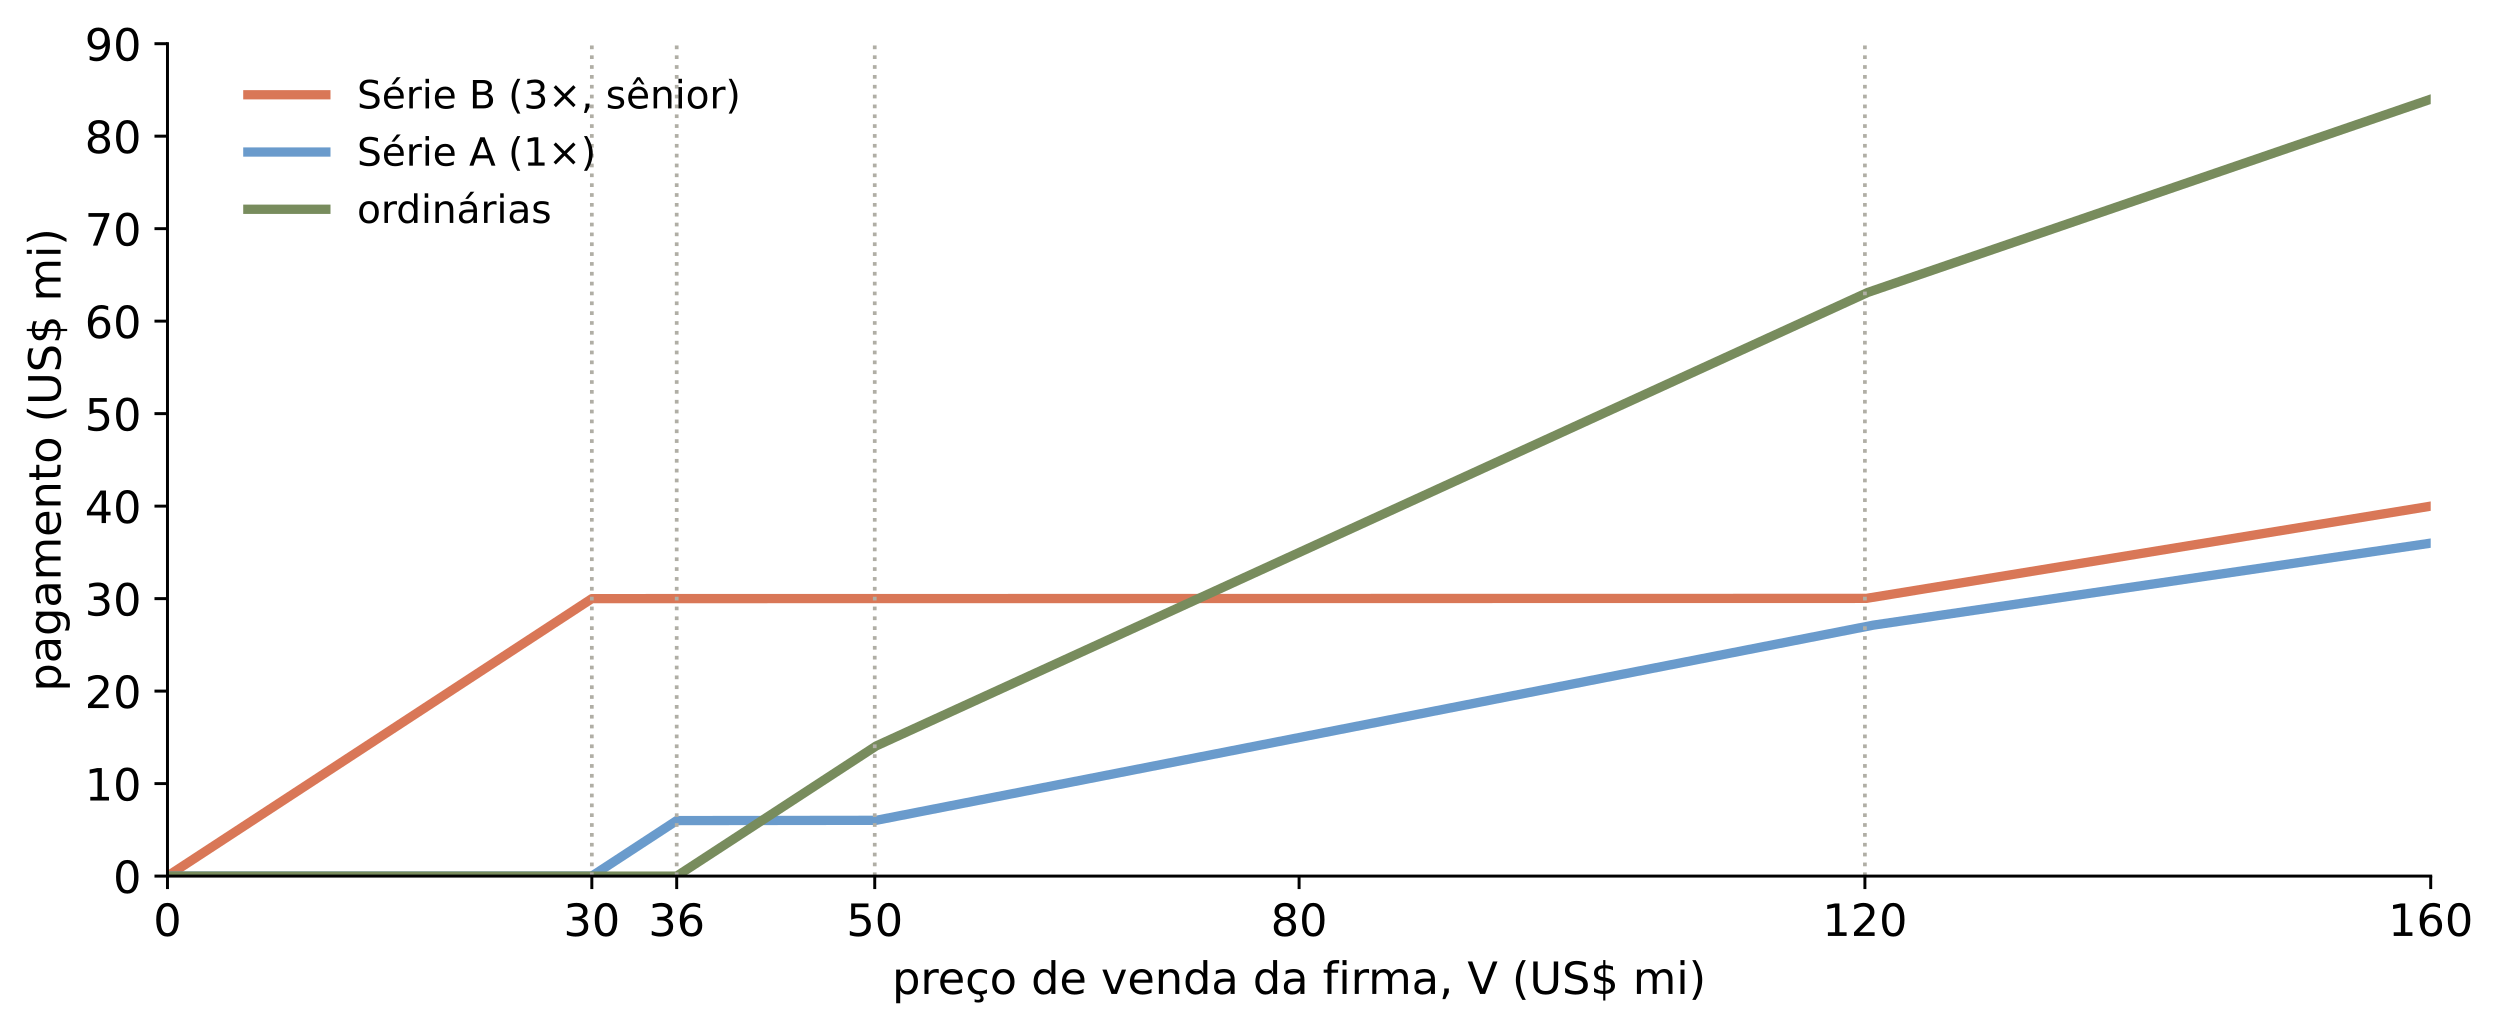
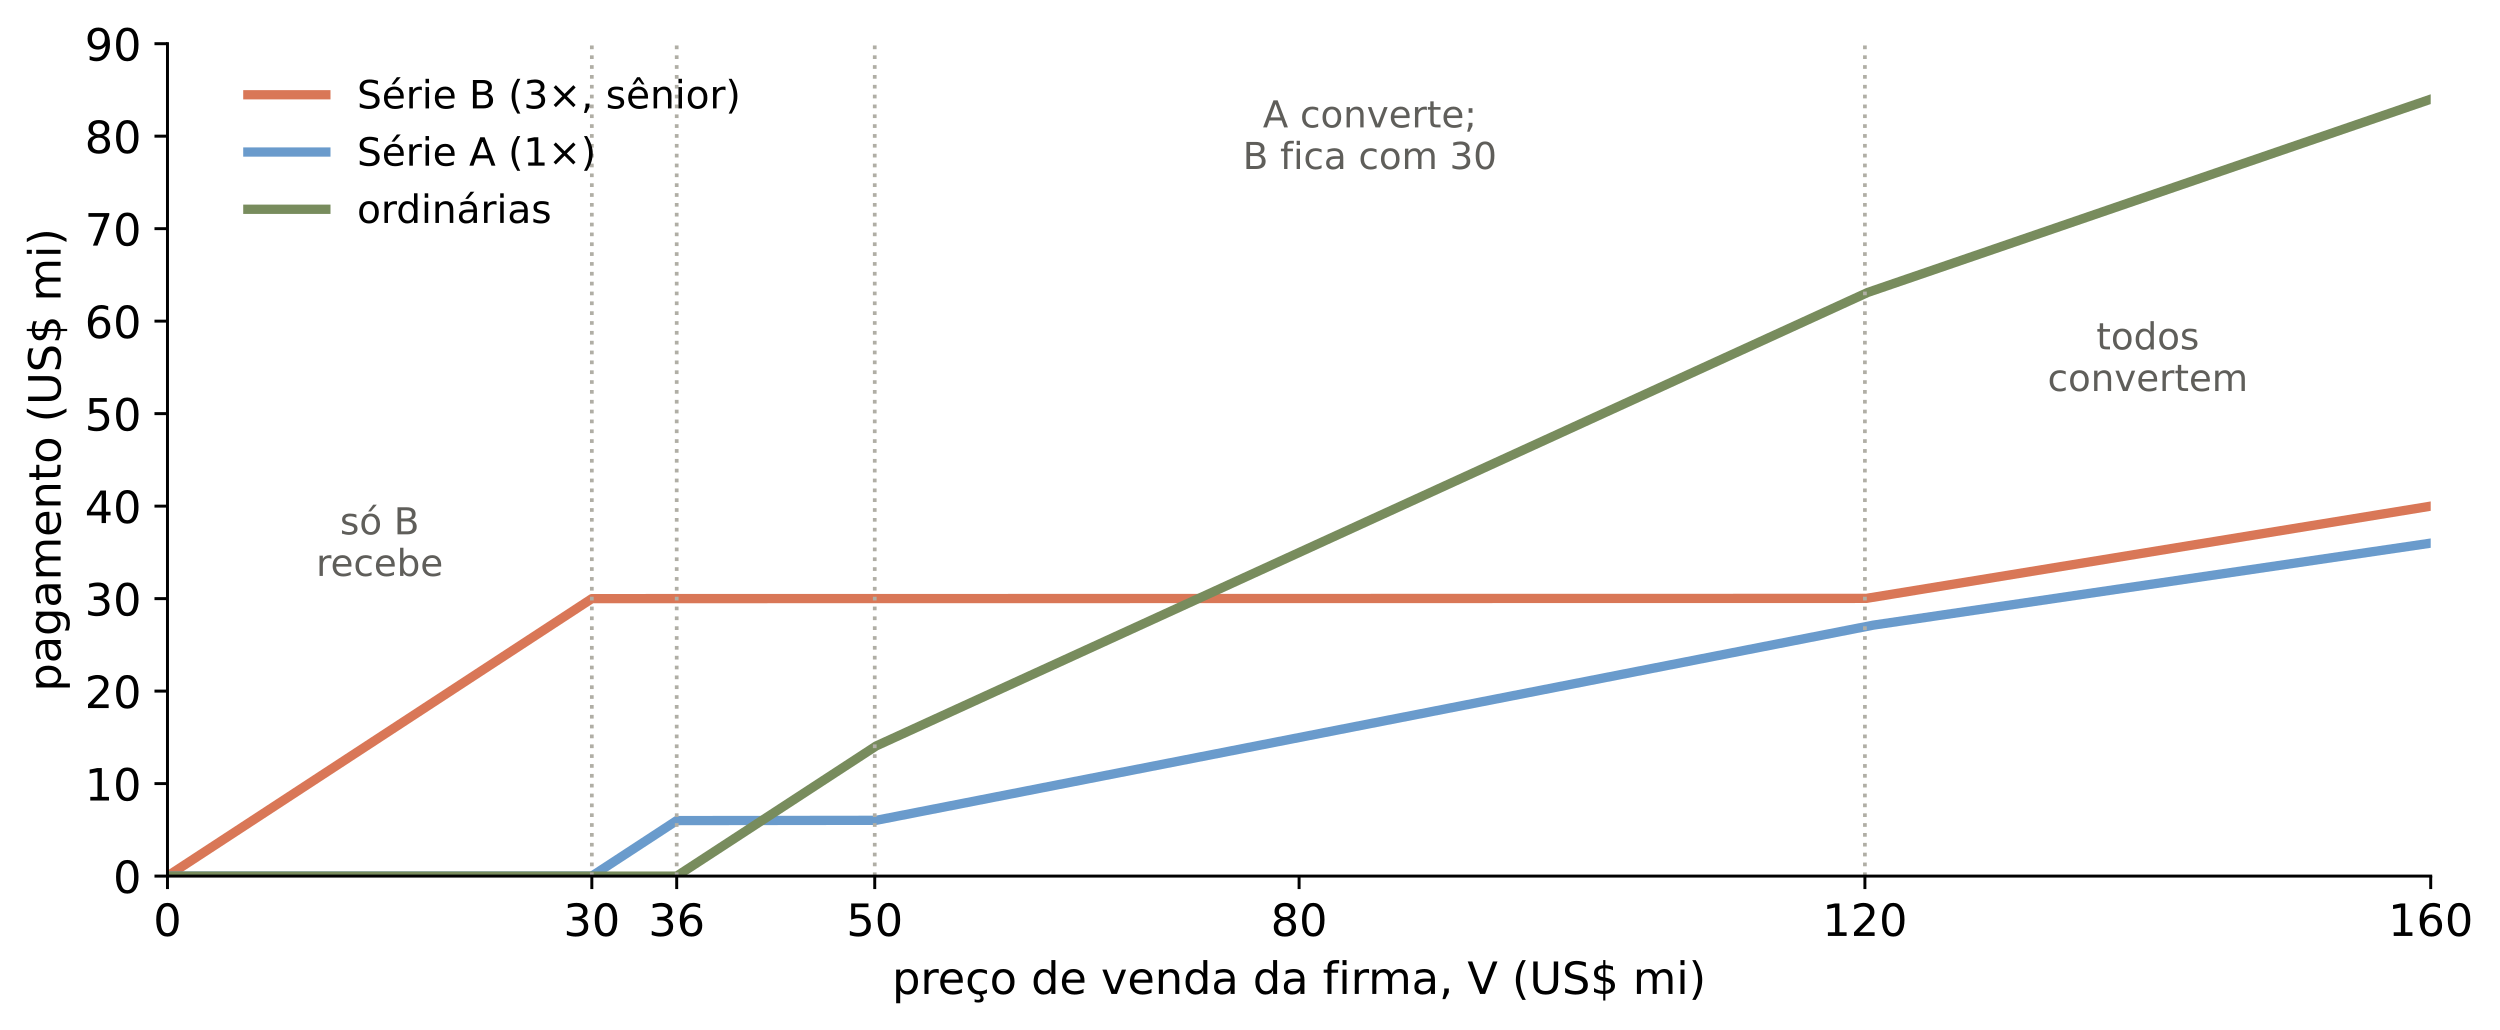
<svg xmlns="http://www.w3.org/2000/svg" xmlns:xlink="http://www.w3.org/1999/xlink" width="672.988pt" height="277.267pt" viewBox="0 0 672.988 277.267" version="1.1">
  <defs>
    <style type="text/css">*{stroke-linejoin: round; stroke-linecap: butt}</style>
  </defs>
  <g id="figure_1">
    <g id="patch_1">
      <path d="M 0 277.267  L 672.988 277.267  L 672.988 0  L 0 0  z " style="fill: #ffffff" />
    </g>
    <g id="axes_1">
      <g id="patch_2">
        <path d="M 45.084 235.839  L 654.336 235.839  L 654.336 11.759  L 45.084 11.759  z " style="fill: #ffffff" />
      </g>
      <g id="matplotlib.axis_1">
        <g id="xtick_1">
          <g id="line2d_1">
            <defs>
-               <path id="m682c1933bf" d="M 0 0  L 0 3.5  " style="stroke: #000000; stroke-width: 0.8" />
+               <path id="meccfc19475" d="M 0 0  L 0 3.5  " style="stroke: #000000; stroke-width: 0.8" />
            </defs>
            <g>
-               <use xlink:href="#m682c1933bf" x="45.084" y="235.839" style="stroke: #000000; stroke-width: 0.8" />
+               <use xlink:href="#meccfc19475" x="45.084" y="235.839" style="stroke: #000000; stroke-width: 0.8" />
            </g>
          </g>
          <g id="text_1">
            <g transform="translate(41.26625 251.9572) scale(0.12 -0.12)">
              <defs>
                <path id="DejaVuSans-30" d="M 2034 4250  Q 1547 4250 1301 3770  Q 1056 3291 1056 2328  Q 1056 1369 1301 889  Q 1547 409 2034 409  Q 2525 409 2770 889  Q 3016 1369 3016 2328  Q 3016 3291 2770 3770  Q 2525 4250 2034 4250  z M 2034 4750  Q 2819 4750 3233 4129  Q 3647 3509 3647 2328  Q 3647 1150 3233 529  Q 2819 -91 2034 -91  Q 1250 -91 836 529  Q 422 1150 422 2328  Q 422 3509 836 4129  Q 1250 4750 2034 4750  z " transform="scale(0.015625)" />
              </defs>
              <use xlink:href="#DejaVuSans-30" />
            </g>
          </g>
        </g>
        <g id="xtick_2">
          <g id="line2d_2">
            <g>
-               <use xlink:href="#m682c1933bf" x="159.318" y="235.839" style="stroke: #000000; stroke-width: 0.8" />
+               <use xlink:href="#meccfc19475" x="159.318" y="235.839" style="stroke: #000000; stroke-width: 0.8" />
            </g>
          </g>
          <g id="text_2">
            <g transform="translate(151.6835 251.9572) scale(0.12 -0.12)">
              <defs>
                <path id="DejaVuSans-33" d="M 2597 2516  Q 3050 2419 3304 2112  Q 3559 1806 3559 1356  Q 3559 666 3084 287  Q 2609 -91 1734 -91  Q 1441 -91 1130 -33  Q 819 25 488 141  L 488 750  Q 750 597 1062 519  Q 1375 441 1716 441  Q 2309 441 2620 675  Q 2931 909 2931 1356  Q 2931 1769 2642 2001  Q 2353 2234 1838 2234  L 1294 2234  L 1294 2753  L 1863 2753  Q 2328 2753 2575 2939  Q 2822 3125 2822 3475  Q 2822 3834 2567 4026  Q 2313 4219 1838 4219  Q 1578 4219 1281 4162  Q 984 4106 628 3988  L 628 4550  Q 988 4650 1302 4700  Q 1616 4750 1894 4750  Q 2613 4750 3031 4423  Q 3450 4097 3450 3541  Q 3450 3153 3228 2886  Q 3006 2619 2597 2516  z " transform="scale(0.015625)" />
              </defs>
              <use xlink:href="#DejaVuSans-33" />
              <use xlink:href="#DejaVuSans-30" x="63.623" />
            </g>
          </g>
        </g>
        <g id="xtick_3">
          <g id="line2d_3">
            <g>
-               <use xlink:href="#m682c1933bf" x="182.165" y="235.839" style="stroke: #000000; stroke-width: 0.8" />
+               <use xlink:href="#meccfc19475" x="182.165" y="235.839" style="stroke: #000000; stroke-width: 0.8" />
            </g>
          </g>
          <g id="text_3">
            <g transform="translate(174.5304 251.9572) scale(0.12 -0.12)">
              <defs>
                <path id="DejaVuSans-36" d="M 2113 2584  Q 1688 2584 1439 2293  Q 1191 2003 1191 1497  Q 1191 994 1439 701  Q 1688 409 2113 409  Q 2538 409 2786 701  Q 3034 994 3034 1497  Q 3034 2003 2786 2293  Q 2538 2584 2113 2584  z M 3366 4563  L 3366 3988  Q 3128 4100 2886 4159  Q 2644 4219 2406 4219  Q 1781 4219 1451 3797  Q 1122 3375 1075 2522  Q 1259 2794 1537 2939  Q 1816 3084 2150 3084  Q 2853 3084 3261 2657  Q 3669 2231 3669 1497  Q 3669 778 3244 343  Q 2819 -91 2113 -91  Q 1303 -91 875 529  Q 447 1150 447 2328  Q 447 3434 972 4092  Q 1497 4750 2381 4750  Q 2619 4750 2861 4703  Q 3103 4656 3366 4563  z " transform="scale(0.015625)" />
              </defs>
              <use xlink:href="#DejaVuSans-33" />
              <use xlink:href="#DejaVuSans-36" x="63.623" />
            </g>
          </g>
        </g>
        <g id="xtick_4">
          <g id="line2d_4">
            <g>
-               <use xlink:href="#m682c1933bf" x="235.475" y="235.839" style="stroke: #000000; stroke-width: 0.8" />
+               <use xlink:href="#meccfc19475" x="235.475" y="235.839" style="stroke: #000000; stroke-width: 0.8" />
            </g>
          </g>
          <g id="text_4">
            <g transform="translate(227.84 251.9572) scale(0.12 -0.12)">
              <defs>
                <path id="DejaVuSans-35" d="M 691 4666  L 3169 4666  L 3169 4134  L 1269 4134  L 1269 2991  Q 1406 3038 1543 3061  Q 1681 3084 1819 3084  Q 2600 3084 3056 2656  Q 3513 2228 3513 1497  Q 3513 744 3044 326  Q 2575 -91 1722 -91  Q 1428 -91 1123 -41  Q 819 9 494 109  L 494 744  Q 775 591 1075 516  Q 1375 441 1709 441  Q 2250 441 2565 725  Q 2881 1009 2881 1497  Q 2881 1984 2565 2268  Q 2250 2553 1709 2553  Q 1456 2553 1204 2497  Q 953 2441 691 2322  L 691 4666  z " transform="scale(0.015625)" />
              </defs>
              <use xlink:href="#DejaVuSans-35" />
              <use xlink:href="#DejaVuSans-30" x="63.623" />
            </g>
          </g>
        </g>
        <g id="xtick_5">
          <g id="line2d_5">
            <g>
-               <use xlink:href="#m682c1933bf" x="349.71" y="235.839" style="stroke: #000000; stroke-width: 0.8" />
+               <use xlink:href="#meccfc19475" x="349.71" y="235.839" style="stroke: #000000; stroke-width: 0.8" />
            </g>
          </g>
          <g id="text_5">
            <g transform="translate(342.0747 251.9572) scale(0.12 -0.12)">
              <defs>
                <path id="DejaVuSans-38" d="M 2034 2216  Q 1584 2216 1326 1975  Q 1069 1734 1069 1313  Q 1069 891 1326 650  Q 1584 409 2034 409  Q 2484 409 2743 651  Q 3003 894 3003 1313  Q 3003 1734 2745 1975  Q 2488 2216 2034 2216  z M 1403 2484  Q 997 2584 770 2862  Q 544 3141 544 3541  Q 544 4100 942 4425  Q 1341 4750 2034 4750  Q 2731 4750 3128 4425  Q 3525 4100 3525 3541  Q 3525 3141 3298 2862  Q 3072 2584 2669 2484  Q 3125 2378 3379 2068  Q 3634 1759 3634 1313  Q 3634 634 3220 271  Q 2806 -91 2034 -91  Q 1263 -91 848 271  Q 434 634 434 1313  Q 434 1759 690 2068  Q 947 2378 1403 2484  z M 1172 3481  Q 1172 3119 1398 2916  Q 1625 2713 2034 2713  Q 2441 2713 2670 2916  Q 2900 3119 2900 3481  Q 2900 3844 2670 4047  Q 2441 4250 2034 4250  Q 1625 4250 1398 4047  Q 1172 3844 1172 3481  z " transform="scale(0.015625)" />
              </defs>
              <use xlink:href="#DejaVuSans-38" />
              <use xlink:href="#DejaVuSans-30" x="63.623" />
            </g>
          </g>
        </g>
        <g id="xtick_6">
          <g id="line2d_6">
            <g>
-               <use xlink:href="#m682c1933bf" x="502.023" y="235.839" style="stroke: #000000; stroke-width: 0.8" />
+               <use xlink:href="#meccfc19475" x="502.023" y="235.839" style="stroke: #000000; stroke-width: 0.8" />
            </g>
          </g>
          <g id="text_6">
            <g transform="translate(490.5702 251.9572) scale(0.12 -0.12)">
              <defs>
                <path id="DejaVuSans-31" d="M 794 531  L 1825 531  L 1825 4091  L 703 3866  L 703 4441  L 1819 4666  L 2450 4666  L 2450 531  L 3481 531  L 3481 0  L 794 0  L 794 531  z " transform="scale(0.015625)" />
                <path id="DejaVuSans-32" d="M 1228 531  L 3431 531  L 3431 0  L 469 0  L 469 531  Q 828 903 1448 1529  Q 2069 2156 2228 2338  Q 2531 2678 2651 2914  Q 2772 3150 2772 3378  Q 2772 3750 2511 3984  Q 2250 4219 1831 4219  Q 1534 4219 1204 4116  Q 875 4013 500 3803  L 500 4441  Q 881 4594 1212 4672  Q 1544 4750 1819 4750  Q 2544 4750 2975 4387  Q 3406 4025 3406 3419  Q 3406 3131 3298 2873  Q 3191 2616 2906 2266  Q 2828 2175 2409 1742  Q 1991 1309 1228 531  z " transform="scale(0.015625)" />
              </defs>
              <use xlink:href="#DejaVuSans-31" />
              <use xlink:href="#DejaVuSans-32" x="63.623" />
              <use xlink:href="#DejaVuSans-30" x="127.246" />
            </g>
          </g>
        </g>
        <g id="xtick_7">
          <g id="line2d_7">
            <g>
-               <use xlink:href="#m682c1933bf" x="654.336" y="235.839" style="stroke: #000000; stroke-width: 0.8" />
+               <use xlink:href="#meccfc19475" x="654.336" y="235.839" style="stroke: #000000; stroke-width: 0.8" />
            </g>
          </g>
          <g id="text_7">
            <g transform="translate(642.8831 251.9572) scale(0.12 -0.12)">
              <use xlink:href="#DejaVuSans-31" />
              <use xlink:href="#DejaVuSans-36" x="63.623" />
              <use xlink:href="#DejaVuSans-30" x="127.246" />
            </g>
          </g>
        </g>
        <g id="text_8">
          <g transform="translate(240.1562 267.5709) scale(0.12 -0.12)">
            <defs>
              <path id="DejaVuSans-70" d="M 1159 525  L 1159 -1331  L 581 -1331  L 581 3500  L 1159 3500  L 1159 2969  Q 1341 3281 1617 3432  Q 1894 3584 2278 3584  Q 2916 3584 3314 3078  Q 3713 2572 3713 1747  Q 3713 922 3314 415  Q 2916 -91 2278 -91  Q 1894 -91 1617 61  Q 1341 213 1159 525  z M 3116 1747  Q 3116 2381 2855 2742  Q 2594 3103 2138 3103  Q 1681 3103 1420 2742  Q 1159 2381 1159 1747  Q 1159 1113 1420 752  Q 1681 391 2138 391  Q 2594 391 2855 752  Q 3116 1113 3116 1747  z " transform="scale(0.015625)" />
              <path id="DejaVuSans-72" d="M 2631 2963  Q 2534 3019 2420 3045  Q 2306 3072 2169 3072  Q 1681 3072 1420 2755  Q 1159 2438 1159 1844  L 1159 0  L 581 0  L 581 3500  L 1159 3500  L 1159 2956  Q 1341 3275 1631 3429  Q 1922 3584 2338 3584  Q 2397 3584 2469 3576  Q 2541 3569 2628 3553  L 2631 2963  z " transform="scale(0.015625)" />
              <path id="DejaVuSans-65" d="M 3597 1894  L 3597 1613  L 953 1613  Q 991 1019 1311 708  Q 1631 397 2203 397  Q 2534 397 2845 478  Q 3156 559 3463 722  L 3463 178  Q 3153 47 2828 -22  Q 2503 -91 2169 -91  Q 1331 -91 842 396  Q 353 884 353 1716  Q 353 2575 817 3079  Q 1281 3584 2069 3584  Q 2775 3584 3186 3129  Q 3597 2675 3597 1894  z M 3022 2063  Q 3016 2534 2758 2815  Q 2500 3097 2075 3097  Q 1594 3097 1305 2825  Q 1016 2553 972 2059  L 3022 2063  z " transform="scale(0.015625)" />
              <path id="DejaVuSans-e7" d="M 3122 3366  L 3122 2828  Q 2878 2963 2633 3030  Q 2388 3097 2138 3097  Q 1578 3097 1268 2742  Q 959 2388 959 1747  Q 959 1106 1268 751  Q 1578 397 2138 397  Q 2388 397 2633 464  Q 2878 531 3122 666  L 3122 134  Q 2881 22 2623 -34  Q 2366 -91 2075 -91  Q 1284 -91 818 406  Q 353 903 353 1747  Q 353 2603 823 3093  Q 1294 3584 2113 3584  Q 2378 3584 2631 3529  Q 2884 3475 3122 3366  z M 2309 0  Q 2481 -194 2565 -358  Q 2650 -522 2650 -672  Q 2650 -950 2462 -1092  Q 2275 -1234 1906 -1234  Q 1763 -1234 1627 -1215  Q 1491 -1197 1356 -1159  L 1356 -750  Q 1463 -803 1578 -826  Q 1694 -850 1841 -850  Q 2025 -850 2119 -775  Q 2213 -700 2213 -556  Q 2213 -463 2145 -327  Q 2078 -191 1938 0  L 2309 0  z " transform="scale(0.015625)" />
              <path id="DejaVuSans-6f" d="M 1959 3097  Q 1497 3097 1228 2736  Q 959 2375 959 1747  Q 959 1119 1226 758  Q 1494 397 1959 397  Q 2419 397 2687 759  Q 2956 1122 2956 1747  Q 2956 2369 2687 2733  Q 2419 3097 1959 3097  z M 1959 3584  Q 2709 3584 3137 3096  Q 3566 2609 3566 1747  Q 3566 888 3137 398  Q 2709 -91 1959 -91  Q 1206 -91 779 398  Q 353 888 353 1747  Q 353 2609 779 3096  Q 1206 3584 1959 3584  z " transform="scale(0.015625)" />
              <path id="DejaVuSans-20" transform="scale(0.015625)" />
              <path id="DejaVuSans-64" d="M 2906 2969  L 2906 4863  L 3481 4863  L 3481 0  L 2906 0  L 2906 525  Q 2725 213 2448 61  Q 2172 -91 1784 -91  Q 1150 -91 751 415  Q 353 922 353 1747  Q 353 2572 751 3078  Q 1150 3584 1784 3584  Q 2172 3584 2448 3432  Q 2725 3281 2906 2969  z M 947 1747  Q 947 1113 1208 752  Q 1469 391 1925 391  Q 2381 391 2643 752  Q 2906 1113 2906 1747  Q 2906 2381 2643 2742  Q 2381 3103 1925 3103  Q 1469 3103 1208 2742  Q 947 2381 947 1747  z " transform="scale(0.015625)" />
              <path id="DejaVuSans-76" d="M 191 3500  L 800 3500  L 1894 563  L 2988 3500  L 3597 3500  L 2284 0  L 1503 0  L 191 3500  z " transform="scale(0.015625)" />
              <path id="DejaVuSans-6e" d="M 3513 2113  L 3513 0  L 2938 0  L 2938 2094  Q 2938 2591 2744 2837  Q 2550 3084 2163 3084  Q 1697 3084 1428 2787  Q 1159 2491 1159 1978  L 1159 0  L 581 0  L 581 3500  L 1159 3500  L 1159 2956  Q 1366 3272 1645 3428  Q 1925 3584 2291 3584  Q 2894 3584 3203 3211  Q 3513 2838 3513 2113  z " transform="scale(0.015625)" />
              <path id="DejaVuSans-61" d="M 2194 1759  Q 1497 1759 1228 1600  Q 959 1441 959 1056  Q 959 750 1161 570  Q 1363 391 1709 391  Q 2188 391 2477 730  Q 2766 1069 2766 1631  L 2766 1759  L 2194 1759  z M 3341 1997  L 3341 0  L 2766 0  L 2766 531  Q 2569 213 2275 61  Q 1981 -91 1556 -91  Q 1019 -91 701 211  Q 384 513 384 1019  Q 384 1609 779 1909  Q 1175 2209 1959 2209  L 2766 2209  L 2766 2266  Q 2766 2663 2505 2880  Q 2244 3097 1772 3097  Q 1472 3097 1187 3025  Q 903 2953 641 2809  L 641 3341  Q 956 3463 1253 3523  Q 1550 3584 1831 3584  Q 2591 3584 2966 3190  Q 3341 2797 3341 1997  z " transform="scale(0.015625)" />
              <path id="DejaVuSans-66" d="M 2375 4863  L 2375 4384  L 1825 4384  Q 1516 4384 1395 4259  Q 1275 4134 1275 3809  L 1275 3500  L 2222 3500  L 2222 3053  L 1275 3053  L 1275 0  L 697 0  L 697 3053  L 147 3053  L 147 3500  L 697 3500  L 697 3744  Q 697 4328 969 4595  Q 1241 4863 1831 4863  L 2375 4863  z " transform="scale(0.015625)" />
              <path id="DejaVuSans-69" d="M 603 3500  L 1178 3500  L 1178 0  L 603 0  L 603 3500  z M 603 4863  L 1178 4863  L 1178 4134  L 603 4134  L 603 4863  z " transform="scale(0.015625)" />
              <path id="DejaVuSans-6d" d="M 3328 2828  Q 3544 3216 3844 3400  Q 4144 3584 4550 3584  Q 5097 3584 5394 3201  Q 5691 2819 5691 2113  L 5691 0  L 5113 0  L 5113 2094  Q 5113 2597 4934 2840  Q 4756 3084 4391 3084  Q 3944 3084 3684 2787  Q 3425 2491 3425 1978  L 3425 0  L 2847 0  L 2847 2094  Q 2847 2600 2669 2842  Q 2491 3084 2119 3084  Q 1678 3084 1418 2786  Q 1159 2488 1159 1978  L 1159 0  L 581 0  L 581 3500  L 1159 3500  L 1159 2956  Q 1356 3278 1631 3431  Q 1906 3584 2284 3584  Q 2666 3584 2933 3390  Q 3200 3197 3328 2828  z " transform="scale(0.015625)" />
              <path id="DejaVuSans-2c" d="M 750 794  L 1409 794  L 1409 256  L 897 -744  L 494 -744  L 750 256  L 750 794  z " transform="scale(0.015625)" />
              <path id="DejaVuSans-56" d="M 1831 0  L 50 4666  L 709 4666  L 2188 738  L 3669 4666  L 4325 4666  L 2547 0  L 1831 0  z " transform="scale(0.015625)" />
              <path id="DejaVuSans-28" d="M 1984 4856  Q 1566 4138 1362 3434  Q 1159 2731 1159 2009  Q 1159 1288 1364 580  Q 1569 -128 1984 -844  L 1484 -844  Q 1016 -109 783 600  Q 550 1309 550 2009  Q 550 2706 781 3412  Q 1013 4119 1484 4856  L 1984 4856  z " transform="scale(0.015625)" />
              <path id="DejaVuSans-55" d="M 556 4666  L 1191 4666  L 1191 1831  Q 1191 1081 1462 751  Q 1734 422 2344 422  Q 2950 422 3222 751  Q 3494 1081 3494 1831  L 3494 4666  L 4128 4666  L 4128 1753  Q 4128 841 3676 375  Q 3225 -91 2344 -91  Q 1459 -91 1007 375  Q 556 841 556 1753  L 556 4666  z " transform="scale(0.015625)" />
              <path id="DejaVuSans-53" d="M 3425 4513  L 3425 3897  Q 3066 4069 2747 4153  Q 2428 4238 2131 4238  Q 1616 4238 1336 4038  Q 1056 3838 1056 3469  Q 1056 3159 1242 3001  Q 1428 2844 1947 2747  L 2328 2669  Q 3034 2534 3370 2195  Q 3706 1856 3706 1288  Q 3706 609 3251 259  Q 2797 -91 1919 -91  Q 1588 -91 1214 -16  Q 841 59 441 206  L 441 856  Q 825 641 1194 531  Q 1563 422 1919 422  Q 2459 422 2753 634  Q 3047 847 3047 1241  Q 3047 1584 2836 1778  Q 2625 1972 2144 2069  L 1759 2144  Q 1053 2284 737 2584  Q 422 2884 422 3419  Q 422 4038 858 4394  Q 1294 4750 2059 4750  Q 2388 4750 2728 4690  Q 3069 4631 3425 4513  z " transform="scale(0.015625)" />
              <path id="DejaVuSans-24" d="M 2163 -941  L 1850 -941  L 1847 0  Q 1519 6 1191 76  Q 863 147 531 288  L 531 850  Q 850 650 1176 548  Q 1503 447 1850 444  L 1850 1869  Q 1159 1981 845 2250  Q 531 2519 531 2988  Q 531 3497 872 3790  Q 1213 4084 1850 4128  L 1850 4863  L 2163 4863  L 2163 4138  Q 2453 4125 2725 4076  Q 2997 4028 3256 3944  L 3256 3397  Q 2997 3528 2723 3600  Q 2450 3672 2163 3684  L 2163 2350  Q 2872 2241 3206 1959  Q 3541 1678 3541 1191  Q 3541 663 3186 358  Q 2831 53 2163 6  L 2163 -941  z M 1850 2406  L 1850 3688  Q 1488 3647 1297 3481  Q 1106 3316 1106 3041  Q 1106 2772 1282 2622  Q 1459 2472 1850 2406  z M 2163 1806  L 2163 453  Q 2559 506 2761 678  Q 2963 850 2963 1131  Q 2963 1406 2770 1568  Q 2578 1731 2163 1806  z " transform="scale(0.015625)" />
              <path id="DejaVuSans-29" d="M 513 4856  L 1013 4856  Q 1481 4119 1714 3412  Q 1947 2706 1947 2009  Q 1947 1309 1714 600  Q 1481 -109 1013 -844  L 513 -844  Q 928 -128 1133 580  Q 1338 1288 1338 2009  Q 1338 2731 1133 3434  Q 928 4138 513 4856  z " transform="scale(0.015625)" />
            </defs>
            <use xlink:href="#DejaVuSans-70" />
            <use xlink:href="#DejaVuSans-72" x="63.477" />
            <use xlink:href="#DejaVuSans-65" x="102.34" />
            <use xlink:href="#DejaVuSans-e7" x="163.863" />
            <use xlink:href="#DejaVuSans-6f" x="218.844" />
            <use xlink:href="#DejaVuSans-20" x="280.025" />
            <use xlink:href="#DejaVuSans-64" x="311.812" />
            <use xlink:href="#DejaVuSans-65" x="375.289" />
            <use xlink:href="#DejaVuSans-20" x="436.812" />
            <use xlink:href="#DejaVuSans-76" x="468.6" />
            <use xlink:href="#DejaVuSans-65" x="527.779" />
            <use xlink:href="#DejaVuSans-6e" x="589.303" />
            <use xlink:href="#DejaVuSans-64" x="652.682" />
            <use xlink:href="#DejaVuSans-61" x="716.158" />
            <use xlink:href="#DejaVuSans-20" x="777.438" />
            <use xlink:href="#DejaVuSans-64" x="809.225" />
            <use xlink:href="#DejaVuSans-61" x="872.701" />
            <use xlink:href="#DejaVuSans-20" x="933.98" />
            <use xlink:href="#DejaVuSans-66" x="965.768" />
            <use xlink:href="#DejaVuSans-69" x="1000.973" />
            <use xlink:href="#DejaVuSans-72" x="1028.756" />
            <use xlink:href="#DejaVuSans-6d" x="1068.119" />
            <use xlink:href="#DejaVuSans-61" x="1165.531" />
            <use xlink:href="#DejaVuSans-2c" x="1226.811" />
            <use xlink:href="#DejaVuSans-20" x="1258.598" />
            <use xlink:href="#DejaVuSans-56" x="1290.385" />
            <use xlink:href="#DejaVuSans-20" x="1358.793" />
            <use xlink:href="#DejaVuSans-28" x="1390.58" />
            <use xlink:href="#DejaVuSans-55" x="1429.594" />
            <use xlink:href="#DejaVuSans-53" x="1502.787" />
            <use xlink:href="#DejaVuSans-24" x="1566.264" />
            <use xlink:href="#DejaVuSans-20" x="1629.887" />
            <use xlink:href="#DejaVuSans-6d" x="1661.674" />
            <use xlink:href="#DejaVuSans-69" x="1759.086" />
            <use xlink:href="#DejaVuSans-29" x="1786.869" />
          </g>
        </g>
      </g>
      <g id="matplotlib.axis_2">
        <g id="ytick_1">
          <g id="line2d_8">
            <defs>
-               <path id="m2ff2da072b" d="M 0 0  L -3.5 0  " style="stroke: #000000; stroke-width: 0.8" />
+               <path id="m0c0e2b7aff" d="M 0 0  L -3.5 0  " style="stroke: #000000; stroke-width: 0.8" />
            </defs>
            <g>
-               <use xlink:href="#m2ff2da072b" x="45.084" y="235.839" style="stroke: #000000; stroke-width: 0.8" />
+               <use xlink:href="#m0c0e2b7aff" x="45.084" y="235.839" style="stroke: #000000; stroke-width: 0.8" />
            </g>
          </g>
          <g id="text_9">
            <g transform="translate(30.44875 240.3981) scale(0.12 -0.12)">
              <use xlink:href="#DejaVuSans-30" />
            </g>
          </g>
        </g>
        <g id="ytick_2">
          <g id="line2d_9">
            <g>
-               <use xlink:href="#m2ff2da072b" x="45.084" y="210.941" style="stroke: #000000; stroke-width: 0.8" />
+               <use xlink:href="#m0c0e2b7aff" x="45.084" y="210.941" style="stroke: #000000; stroke-width: 0.8" />
            </g>
          </g>
          <g id="text_10">
            <g transform="translate(22.81375 215.5003) scale(0.12 -0.12)">
              <use xlink:href="#DejaVuSans-31" />
              <use xlink:href="#DejaVuSans-30" x="63.623" />
            </g>
          </g>
        </g>
        <g id="ytick_3">
          <g id="line2d_10">
            <g>
-               <use xlink:href="#m2ff2da072b" x="45.084" y="186.044" style="stroke: #000000; stroke-width: 0.8" />
+               <use xlink:href="#m0c0e2b7aff" x="45.084" y="186.044" style="stroke: #000000; stroke-width: 0.8" />
            </g>
          </g>
          <g id="text_11">
            <g transform="translate(22.81375 190.6026) scale(0.12 -0.12)">
              <use xlink:href="#DejaVuSans-32" />
              <use xlink:href="#DejaVuSans-30" x="63.623" />
            </g>
          </g>
        </g>
        <g id="ytick_4">
          <g id="line2d_11">
            <g>
-               <use xlink:href="#m2ff2da072b" x="45.084" y="161.146" style="stroke: #000000; stroke-width: 0.8" />
+               <use xlink:href="#m0c0e2b7aff" x="45.084" y="161.146" style="stroke: #000000; stroke-width: 0.8" />
            </g>
          </g>
          <g id="text_12">
            <g transform="translate(22.81375 165.7048) scale(0.12 -0.12)">
              <use xlink:href="#DejaVuSans-33" />
              <use xlink:href="#DejaVuSans-30" x="63.623" />
            </g>
          </g>
        </g>
        <g id="ytick_5">
          <g id="line2d_12">
            <g>
-               <use xlink:href="#m2ff2da072b" x="45.084" y="136.248" style="stroke: #000000; stroke-width: 0.8" />
+               <use xlink:href="#m0c0e2b7aff" x="45.084" y="136.248" style="stroke: #000000; stroke-width: 0.8" />
            </g>
          </g>
          <g id="text_13">
            <g transform="translate(22.81375 140.807) scale(0.12 -0.12)">
              <defs>
                <path id="DejaVuSans-34" d="M 2419 4116  L 825 1625  L 2419 1625  L 2419 4116  z M 2253 4666  L 3047 4666  L 3047 1625  L 3713 1625  L 3713 1100  L 3047 1100  L 3047 0  L 2419 0  L 2419 1100  L 313 1100  L 313 1709  L 2253 4666  z " transform="scale(0.015625)" />
              </defs>
              <use xlink:href="#DejaVuSans-34" />
              <use xlink:href="#DejaVuSans-30" x="63.623" />
            </g>
          </g>
        </g>
        <g id="ytick_6">
          <g id="line2d_13">
            <g>
-               <use xlink:href="#m2ff2da072b" x="45.084" y="111.35" style="stroke: #000000; stroke-width: 0.8" />
+               <use xlink:href="#m0c0e2b7aff" x="45.084" y="111.35" style="stroke: #000000; stroke-width: 0.8" />
            </g>
          </g>
          <g id="text_14">
            <g transform="translate(22.81375 115.9092) scale(0.12 -0.12)">
              <use xlink:href="#DejaVuSans-35" />
              <use xlink:href="#DejaVuSans-30" x="63.623" />
            </g>
          </g>
        </g>
        <g id="ytick_7">
          <g id="line2d_14">
            <g>
-               <use xlink:href="#m2ff2da072b" x="45.084" y="86.452" style="stroke: #000000; stroke-width: 0.8" />
+               <use xlink:href="#m0c0e2b7aff" x="45.084" y="86.452" style="stroke: #000000; stroke-width: 0.8" />
            </g>
          </g>
          <g id="text_15">
            <g transform="translate(22.81375 91.01146) scale(0.12 -0.12)">
              <use xlink:href="#DejaVuSans-36" />
              <use xlink:href="#DejaVuSans-30" x="63.623" />
            </g>
          </g>
        </g>
        <g id="ytick_8">
          <g id="line2d_15">
            <g>
-               <use xlink:href="#m2ff2da072b" x="45.084" y="61.555" style="stroke: #000000; stroke-width: 0.8" />
+               <use xlink:href="#m0c0e2b7aff" x="45.084" y="61.555" style="stroke: #000000; stroke-width: 0.8" />
            </g>
          </g>
          <g id="text_16">
            <g transform="translate(22.81375 66.11368) scale(0.12 -0.12)">
              <defs>
                <path id="DejaVuSans-37" d="M 525 4666  L 3525 4666  L 3525 4397  L 1831 0  L 1172 0  L 2766 4134  L 525 4134  L 525 4666  z " transform="scale(0.015625)" />
              </defs>
              <use xlink:href="#DejaVuSans-37" />
              <use xlink:href="#DejaVuSans-30" x="63.623" />
            </g>
          </g>
        </g>
        <g id="ytick_9">
          <g id="line2d_16">
            <g>
-               <use xlink:href="#m2ff2da072b" x="45.084" y="36.657" style="stroke: #000000; stroke-width: 0.8" />
+               <use xlink:href="#m0c0e2b7aff" x="45.084" y="36.657" style="stroke: #000000; stroke-width: 0.8" />
            </g>
          </g>
          <g id="text_17">
            <g transform="translate(22.81375 41.2159) scale(0.12 -0.12)">
              <use xlink:href="#DejaVuSans-38" />
              <use xlink:href="#DejaVuSans-30" x="63.623" />
            </g>
          </g>
        </g>
        <g id="ytick_10">
          <g id="line2d_17">
            <g>
-               <use xlink:href="#m2ff2da072b" x="45.084" y="11.759" style="stroke: #000000; stroke-width: 0.8" />
+               <use xlink:href="#m0c0e2b7aff" x="45.084" y="11.759" style="stroke: #000000; stroke-width: 0.8" />
            </g>
          </g>
          <g id="text_18">
            <g transform="translate(22.81375 16.31812) scale(0.12 -0.12)">
              <defs>
                <path id="DejaVuSans-39" d="M 703 97  L 703 672  Q 941 559 1184 500  Q 1428 441 1663 441  Q 2288 441 2617 861  Q 2947 1281 2994 2138  Q 2813 1869 2534 1725  Q 2256 1581 1919 1581  Q 1219 1581 811 2004  Q 403 2428 403 3163  Q 403 3881 828 4315  Q 1253 4750 1959 4750  Q 2769 4750 3195 4129  Q 3622 3509 3622 2328  Q 3622 1225 3098 567  Q 2575 -91 1691 -91  Q 1453 -91 1209 -44  Q 966 3 703 97  z M 1959 2075  Q 2384 2075 2632 2365  Q 2881 2656 2881 3163  Q 2881 3666 2632 3958  Q 2384 4250 1959 4250  Q 1534 4250 1286 3958  Q 1038 3666 1038 3163  Q 1038 2656 1286 2365  Q 1534 2075 1959 2075  z " transform="scale(0.015625)" />
              </defs>
              <use xlink:href="#DejaVuSans-39" />
              <use xlink:href="#DejaVuSans-30" x="63.623" />
            </g>
          </g>
        </g>
        <g id="text_19">
          <g transform="translate(16.31812 186.1578) rotate(-90) scale(0.12 -0.12)">
            <defs>
              <path id="DejaVuSans-67" d="M 2906 1791  Q 2906 2416 2648 2759  Q 2391 3103 1925 3103  Q 1463 3103 1205 2759  Q 947 2416 947 1791  Q 947 1169 1205 825  Q 1463 481 1925 481  Q 2391 481 2648 825  Q 2906 1169 2906 1791  z M 3481 434  Q 3481 -459 3084 -895  Q 2688 -1331 1869 -1331  Q 1566 -1331 1297 -1286  Q 1028 -1241 775 -1147  L 775 -588  Q 1028 -725 1275 -790  Q 1522 -856 1778 -856  Q 2344 -856 2625 -561  Q 2906 -266 2906 331  L 2906 616  Q 2728 306 2450 153  Q 2172 0 1784 0  Q 1141 0 747 490  Q 353 981 353 1791  Q 353 2603 747 3093  Q 1141 3584 1784 3584  Q 2172 3584 2450 3431  Q 2728 3278 2906 2969  L 2906 3500  L 3481 3500  L 3481 434  z " transform="scale(0.015625)" />
              <path id="DejaVuSans-74" d="M 1172 4494  L 1172 3500  L 2356 3500  L 2356 3053  L 1172 3053  L 1172 1153  Q 1172 725 1289 603  Q 1406 481 1766 481  L 2356 481  L 2356 0  L 1766 0  Q 1100 0 847 248  Q 594 497 594 1153  L 594 3053  L 172 3053  L 172 3500  L 594 3500  L 594 4494  L 1172 4494  z " transform="scale(0.015625)" />
            </defs>
            <use xlink:href="#DejaVuSans-70" />
            <use xlink:href="#DejaVuSans-61" x="63.477" />
            <use xlink:href="#DejaVuSans-67" x="124.756" />
            <use xlink:href="#DejaVuSans-61" x="188.232" />
            <use xlink:href="#DejaVuSans-6d" x="249.512" />
            <use xlink:href="#DejaVuSans-65" x="346.924" />
            <use xlink:href="#DejaVuSans-6e" x="408.447" />
            <use xlink:href="#DejaVuSans-74" x="471.826" />
            <use xlink:href="#DejaVuSans-6f" x="511.035" />
            <use xlink:href="#DejaVuSans-20" x="572.217" />
            <use xlink:href="#DejaVuSans-28" x="604.004" />
            <use xlink:href="#DejaVuSans-55" x="643.018" />
            <use xlink:href="#DejaVuSans-53" x="716.211" />
            <use xlink:href="#DejaVuSans-24" x="779.688" />
            <use xlink:href="#DejaVuSans-20" x="843.311" />
            <use xlink:href="#DejaVuSans-6d" x="875.098" />
            <use xlink:href="#DejaVuSans-69" x="972.51" />
            <use xlink:href="#DejaVuSans-29" x="1000.293" />
          </g>
        </g>
      </g>
      <g id="line2d_18">
-         <path d="M 45.084 235.839  L 159.318 161.146  L 502.403 161.083  L 654.336 136.248  L 654.336 136.248  " clip-path="url(#pafe7cbac1b)" style="fill: none; stroke: #d97757; stroke-width: 2.5; stroke-linecap: square" />
+         <path d="M 45.084 235.839  L 159.318 161.146  L 502.403 161.083  L 654.336 136.248  L 654.336 136.248  " clip-path="url(#p5998ddea84)" style="fill: none; stroke: #d97757; stroke-width: 2.5; stroke-linecap: square" />
      </g>
      <g id="line2d_19">
-         <path d="M 45.084 235.839  L 159.318 235.839  L 182.165 220.9  L 235.856 220.826  L 504.307 168.279  L 654.336 146.207  L 654.336 146.207  " clip-path="url(#pafe7cbac1b)" style="fill: none; stroke: #6a9bcc; stroke-width: 2.5; stroke-linecap: square" />
+         <path d="M 45.084 235.839  L 159.318 235.839  L 182.165 220.9  L 235.856 220.826  L 504.307 168.279  L 654.336 146.207  L 654.336 146.207  " clip-path="url(#p5998ddea84)" style="fill: none; stroke: #6a9bcc; stroke-width: 2.5; stroke-linecap: square" />
      </g>
      <g id="line2d_20">
-         <path d="M 45.084 235.839  L 182.165 235.839  L 235.856 200.808  L 502.784 78.722  L 654.336 26.698  L 654.336 26.698  " clip-path="url(#pafe7cbac1b)" style="fill: none; stroke: #788c5d; stroke-width: 2.5; stroke-linecap: square" />
+         <path d="M 45.084 235.839  L 182.165 235.839  L 235.856 200.808  L 502.784 78.722  L 654.336 26.698  L 654.336 26.698  " clip-path="url(#p5998ddea84)" style="fill: none; stroke: #788c5d; stroke-width: 2.5; stroke-linecap: square" />
      </g>
      <g id="line2d_21">
-         <path d="M 159.318 235.839  L 159.318 11.759  " clip-path="url(#pafe7cbac1b)" style="fill: none; stroke-dasharray: 1,1.65; stroke-dashoffset: 0; stroke: #b0aea5" />
+         <path d="M 159.318 235.839  L 159.318 11.759  " clip-path="url(#p5998ddea84)" style="fill: none; stroke-dasharray: 1,1.65; stroke-dashoffset: 0; stroke: #b0aea5" />
      </g>
      <g id="line2d_22">
-         <path d="M 182.165 235.839  L 182.165 11.759  " clip-path="url(#pafe7cbac1b)" style="fill: none; stroke-dasharray: 1,1.65; stroke-dashoffset: 0; stroke: #b0aea5" />
+         <path d="M 182.165 235.839  L 182.165 11.759  " clip-path="url(#p5998ddea84)" style="fill: none; stroke-dasharray: 1,1.65; stroke-dashoffset: 0; stroke: #b0aea5" />
      </g>
      <g id="line2d_23">
-         <path d="M 235.475 235.839  L 235.475 11.759  " clip-path="url(#pafe7cbac1b)" style="fill: none; stroke-dasharray: 1,1.65; stroke-dashoffset: 0; stroke: #b0aea5" />
+         <path d="M 235.475 235.839  L 235.475 11.759  " clip-path="url(#p5998ddea84)" style="fill: none; stroke-dasharray: 1,1.65; stroke-dashoffset: 0; stroke: #b0aea5" />
      </g>
      <g id="line2d_24">
-         <path d="M 502.023 235.839  L 502.023 11.759  " clip-path="url(#pafe7cbac1b)" style="fill: none; stroke-dasharray: 1,1.65; stroke-dashoffset: 0; stroke: #b0aea5" />
+         <path d="M 502.023 235.839  L 502.023 11.759  " clip-path="url(#p5998ddea84)" style="fill: none; stroke-dasharray: 1,1.65; stroke-dashoffset: 0; stroke: #b0aea5" />
      </g>
      <g id="patch_3">
        <path d="M 45.084 235.839  L 45.084 11.759  " style="fill: none; stroke: #000000; stroke-width: 0.8; stroke-linejoin: miter; stroke-linecap: square" />
      </g>
      <g id="patch_4">
        <path d="M 45.084 235.839  L 654.336 235.839  " style="fill: none; stroke: #000000; stroke-width: 0.8; stroke-linejoin: miter; stroke-linecap: square" />
+       </g>
+       <g id="text_20">
+         <g style="fill: #5f5e5a" transform="translate(91.51752 143.8464) scale(0.1 -0.1)">
+           <defs>
+             <path id="DejaVuSans-73" d="M 2834 3397  L 2834 2853  Q 2591 2978 2328 3040  Q 2066 3103 1784 3103  Q 1356 3103 1142 2972  Q 928 2841 928 2578  Q 928 2378 1081 2264  Q 1234 2150 1697 2047  L 1894 2003  Q 2506 1872 2764 1633  Q 3022 1394 3022 966  Q 3022 478 2636 193  Q 2250 -91 1575 -91  Q 1294 -91 989 -36  Q 684 19 347 128  L 347 722  Q 666 556 975 473  Q 1284 391 1588 391  Q 1994 391 2212 530  Q 2431 669 2431 922  Q 2431 1156 2273 1281  Q 2116 1406 1581 1522  L 1381 1569  Q 847 1681 609 1914  Q 372 2147 372 2553  Q 372 3047 722 3315  Q 1072 3584 1716 3584  Q 2034 3584 2315 3537  Q 2597 3491 2834 3397  z " transform="scale(0.015625)" />
+             <path id="DejaVuSans-f3" d="M 1959 3097  Q 1497 3097 1228 2736  Q 959 2375 959 1747  Q 959 1119 1226 758  Q 1494 397 1959 397  Q 2419 397 2687 759  Q 2956 1122 2956 1747  Q 2956 2369 2687 2733  Q 2419 3097 1959 3097  z M 1959 3584  Q 2709 3584 3137 3096  Q 3566 2609 3566 1747  Q 3566 888 3137 398  Q 2709 -91 1959 -91  Q 1206 -91 779 398  Q 353 888 353 1747  Q 353 2609 779 3096  Q 1206 3584 1959 3584  z M 2394 5119  L 3016 5119  L 1997 3944  L 1519 3944  L 2394 5119  z " transform="scale(0.015625)" />
+             <path id="DejaVuSans-42" d="M 1259 2228  L 1259 519  L 2272 519  Q 2781 519 3026 730  Q 3272 941 3272 1375  Q 3272 1813 3026 2020  Q 2781 2228 2272 2228  L 1259 2228  z M 1259 4147  L 1259 2741  L 2194 2741  Q 2656 2741 2882 2914  Q 3109 3088 3109 3444  Q 3109 3797 2882 3972  Q 2656 4147 2194 4147  L 1259 4147  z M 628 4666  L 2241 4666  Q 2963 4666 3353 4366  Q 3744 4066 3744 3513  Q 3744 3084 3544 2831  Q 3344 2578 2956 2516  Q 3422 2416 3680 2098  Q 3938 1781 3938 1306  Q 3938 681 3513 340  Q 3088 0 2303 0  L 628 0  L 628 4666  z " transform="scale(0.015625)" />
+           </defs>
+           <use xlink:href="#DejaVuSans-73" />
+           <use xlink:href="#DejaVuSans-f3" x="52.1" />
+           <use xlink:href="#DejaVuSans-20" x="113.281" />
+           <use xlink:href="#DejaVuSans-42" x="145.068" />
+         </g>
+         <g style="fill: #5f5e5a" transform="translate(85.10502 155.0442) scale(0.1 -0.1)">
+           <defs>
+             <path id="DejaVuSans-63" d="M 3122 3366  L 3122 2828  Q 2878 2963 2633 3030  Q 2388 3097 2138 3097  Q 1578 3097 1268 2742  Q 959 2388 959 1747  Q 959 1106 1268 751  Q 1578 397 2138 397  Q 2388 397 2633 464  Q 2878 531 3122 666  L 3122 134  Q 2881 22 2623 -34  Q 2366 -91 2075 -91  Q 1284 -91 818 406  Q 353 903 353 1747  Q 353 2603 823 3093  Q 1294 3584 2113 3584  Q 2378 3584 2631 3529  Q 2884 3475 3122 3366  z " transform="scale(0.015625)" />
+             <path id="DejaVuSans-62" d="M 3116 1747  Q 3116 2381 2855 2742  Q 2594 3103 2138 3103  Q 1681 3103 1420 2742  Q 1159 2381 1159 1747  Q 1159 1113 1420 752  Q 1681 391 2138 391  Q 2594 391 2855 752  Q 3116 1113 3116 1747  z M 1159 2969  Q 1341 3281 1617 3432  Q 1894 3584 2278 3584  Q 2916 3584 3314 3078  Q 3713 2572 3713 1747  Q 3713 922 3314 415  Q 2916 -91 2278 -91  Q 1894 -91 1617 61  Q 1341 213 1159 525  L 1159 0  L 581 0  L 581 4863  L 1159 4863  L 1159 2969  z " transform="scale(0.015625)" />
+           </defs>
+           <use xlink:href="#DejaVuSans-72" />
+           <use xlink:href="#DejaVuSans-65" x="38.863" />
+           <use xlink:href="#DejaVuSans-63" x="100.387" />
+           <use xlink:href="#DejaVuSans-65" x="155.367" />
+           <use xlink:href="#DejaVuSans-62" x="216.891" />
+           <use xlink:href="#DejaVuSans-65" x="280.367" />
+         </g>
+       </g>
+       <g id="text_21">
+         <g style="fill: #5f5e5a" transform="translate(339.9496 34.29617) scale(0.1 -0.1)">
+           <defs>
+             <path id="DejaVuSans-41" d="M 2188 4044  L 1331 1722  L 3047 1722  L 2188 4044  z M 1831 4666  L 2547 4666  L 4325 0  L 3669 0  L 3244 1197  L 1141 1197  L 716 0  L 50 0  L 1831 4666  z " transform="scale(0.015625)" />
+             <path id="DejaVuSans-3b" d="M 750 3309  L 1409 3309  L 1409 2516  L 750 2516  L 750 3309  z M 750 794  L 1409 794  L 1409 256  L 897 -744  L 494 -744  L 750 256  L 750 794  z " transform="scale(0.015625)" />
+           </defs>
+           <use xlink:href="#DejaVuSans-41" />
+           <use xlink:href="#DejaVuSans-20" x="68.408" />
+           <use xlink:href="#DejaVuSans-63" x="100.195" />
+           <use xlink:href="#DejaVuSans-6f" x="155.176" />
+           <use xlink:href="#DejaVuSans-6e" x="216.357" />
+           <use xlink:href="#DejaVuSans-76" x="279.736" />
+           <use xlink:href="#DejaVuSans-65" x="338.916" />
+           <use xlink:href="#DejaVuSans-72" x="400.439" />
+           <use xlink:href="#DejaVuSans-74" x="441.553" />
+           <use xlink:href="#DejaVuSans-65" x="480.762" />
+           <use xlink:href="#DejaVuSans-3b" x="542.285" />
+         </g>
+         <g style="fill: #5f5e5a" transform="translate(334.5472 45.49398) scale(0.1 -0.1)">
+           <use xlink:href="#DejaVuSans-42" />
+           <use xlink:href="#DejaVuSans-20" x="68.604" />
+           <use xlink:href="#DejaVuSans-66" x="100.391" />
+           <use xlink:href="#DejaVuSans-69" x="135.596" />
+           <use xlink:href="#DejaVuSans-63" x="163.379" />
+           <use xlink:href="#DejaVuSans-61" x="218.359" />
+           <use xlink:href="#DejaVuSans-20" x="279.639" />
+           <use xlink:href="#DejaVuSans-63" x="311.426" />
+           <use xlink:href="#DejaVuSans-6f" x="366.406" />
+           <use xlink:href="#DejaVuSans-6d" x="427.588" />
+           <use xlink:href="#DejaVuSans-20" x="525" />
+           <use xlink:href="#DejaVuSans-33" x="556.787" />
+           <use xlink:href="#DejaVuSans-30" x="620.41" />
+         </g>
+       </g>
+       <g id="text_22">
+         <g style="fill: #5f5e5a" transform="translate(564.3213 94.05083) scale(0.1 -0.1)">
+           <use xlink:href="#DejaVuSans-74" />
+           <use xlink:href="#DejaVuSans-6f" x="39.209" />
+           <use xlink:href="#DejaVuSans-64" x="100.391" />
+           <use xlink:href="#DejaVuSans-6f" x="163.867" />
+           <use xlink:href="#DejaVuSans-73" x="225.049" />
+         </g>
+         <g style="fill: #5f5e5a" transform="translate(551.2034 105.2486) scale(0.1 -0.1)">
+           <use xlink:href="#DejaVuSans-63" />
+           <use xlink:href="#DejaVuSans-6f" x="54.98" />
+           <use xlink:href="#DejaVuSans-6e" x="116.162" />
+           <use xlink:href="#DejaVuSans-76" x="179.541" />
+           <use xlink:href="#DejaVuSans-65" x="238.721" />
+           <use xlink:href="#DejaVuSans-72" x="300.244" />
+           <use xlink:href="#DejaVuSans-74" x="341.357" />
+           <use xlink:href="#DejaVuSans-65" x="380.566" />
+           <use xlink:href="#DejaVuSans-6d" x="442.09" />
+         </g>
      </g>
      <g id="legend_1">
        <g id="line2d_25">
          <path d="M 66.719 25.512  L 77.219 25.512  L 87.719 25.512  " style="fill: none; stroke: #d97757; stroke-width: 2.5; stroke-linecap: square" />
        </g>
-         <g id="text_20">
+         <g id="text_23">
          <g transform="translate(96.11879 29.18742) scale(0.105 -0.105)">
            <defs>
              <path id="DejaVuSans-e9" d="M 3597 1894  L 3597 1613  L 953 1613  Q 991 1019 1311 708  Q 1631 397 2203 397  Q 2534 397 2845 478  Q 3156 559 3463 722  L 3463 178  Q 3153 47 2828 -22  Q 2503 -91 2169 -91  Q 1331 -91 842 396  Q 353 884 353 1716  Q 353 2575 817 3079  Q 1281 3584 2069 3584  Q 2775 3584 3186 3129  Q 3597 2675 3597 1894  z M 3022 2063  Q 3016 2534 2758 2815  Q 2500 3097 2075 3097  Q 1594 3097 1305 2825  Q 1016 2553 972 2059  L 3022 2063  z M 2469 5119  L 3091 5119  L 2072 3944  L 1594 3944  L 2469 5119  z " transform="scale(0.015625)" />
-               <path id="DejaVuSans-42" d="M 1259 2228  L 1259 519  L 2272 519  Q 2781 519 3026 730  Q 3272 941 3272 1375  Q 3272 1813 3026 2020  Q 2781 2228 2272 2228  L 1259 2228  z M 1259 4147  L 1259 2741  L 2194 2741  Q 2656 2741 2882 2914  Q 3109 3088 3109 3444  Q 3109 3797 2882 3972  Q 2656 4147 2194 4147  L 1259 4147  z M 628 4666  L 2241 4666  Q 2963 4666 3353 4366  Q 3744 4066 3744 3513  Q 3744 3084 3544 2831  Q 3344 2578 2956 2516  Q 3422 2416 3680 2098  Q 3938 1781 3938 1306  Q 3938 681 3513 340  Q 3088 0 2303 0  L 628 0  L 628 4666  z " transform="scale(0.015625)" />
              <path id="DejaVuSans-d7" d="M 4488 3438  L 3059 2003  L 4488 575  L 4116 197  L 2681 1631  L 1247 197  L 878 575  L 2303 2003  L 878 3438  L 1247 3816  L 2681 2381  L 4116 3816  L 4488 3438  z " transform="scale(0.015625)" />
-               <path id="DejaVuSans-73" d="M 2834 3397  L 2834 2853  Q 2591 2978 2328 3040  Q 2066 3103 1784 3103  Q 1356 3103 1142 2972  Q 928 2841 928 2578  Q 928 2378 1081 2264  Q 1234 2150 1697 2047  L 1894 2003  Q 2506 1872 2764 1633  Q 3022 1394 3022 966  Q 3022 478 2636 193  Q 2250 -91 1575 -91  Q 1294 -91 989 -36  Q 684 19 347 128  L 347 722  Q 666 556 975 473  Q 1284 391 1588 391  Q 1994 391 2212 530  Q 2431 669 2431 922  Q 2431 1156 2273 1281  Q 2116 1406 1581 1522  L 1381 1569  Q 847 1681 609 1914  Q 372 2147 372 2553  Q 372 3047 722 3315  Q 1072 3584 1716 3584  Q 2034 3584 2315 3537  Q 2597 3491 2834 3397  z " transform="scale(0.015625)" />
              <path id="DejaVuSans-ea" d="M 3597 1894  L 3597 1613  L 953 1613  Q 991 1019 1311 708  Q 1631 397 2203 397  Q 2534 397 2845 478  Q 3156 559 3463 722  L 3463 178  Q 3153 47 2828 -22  Q 2503 -91 2169 -91  Q 1331 -91 842 396  Q 353 884 353 1716  Q 353 2575 817 3079  Q 1281 3584 2069 3584  Q 2775 3584 3186 3129  Q 3597 2675 3597 1894  z M 3022 2063  Q 3016 2534 2758 2815  Q 2500 3097 2075 3097  Q 1594 3097 1305 2825  Q 1016 2553 972 2059  L 3022 2063  z M 1803 5119  L 2266 5119  L 3031 3944  L 2597 3944  L 2034 4709  L 1472 3944  L 1038 3944  L 1803 5119  z " transform="scale(0.015625)" />
            </defs>
            <use xlink:href="#DejaVuSans-53" />
            <use xlink:href="#DejaVuSans-e9" x="63.477" />
            <use xlink:href="#DejaVuSans-72" x="125" />
            <use xlink:href="#DejaVuSans-69" x="166.113" />
            <use xlink:href="#DejaVuSans-65" x="193.896" />
            <use xlink:href="#DejaVuSans-20" x="255.42" />
            <use xlink:href="#DejaVuSans-42" x="287.207" />
            <use xlink:href="#DejaVuSans-20" x="355.811" />
            <use xlink:href="#DejaVuSans-28" x="387.598" />
            <use xlink:href="#DejaVuSans-33" x="426.611" />
            <use xlink:href="#DejaVuSans-d7" x="490.234" />
            <use xlink:href="#DejaVuSans-2c" x="574.023" />
            <use xlink:href="#DejaVuSans-20" x="605.811" />
            <use xlink:href="#DejaVuSans-73" x="637.598" />
            <use xlink:href="#DejaVuSans-ea" x="689.697" />
            <use xlink:href="#DejaVuSans-6e" x="751.221" />
            <use xlink:href="#DejaVuSans-69" x="814.6" />
            <use xlink:href="#DejaVuSans-6f" x="842.383" />
            <use xlink:href="#DejaVuSans-72" x="903.564" />
            <use xlink:href="#DejaVuSans-29" x="944.678" />
          </g>
        </g>
        <g id="line2d_26">
          <path d="M 66.719 40.924  L 77.219 40.924  L 87.719 40.924  " style="fill: none; stroke: #6a9bcc; stroke-width: 2.5; stroke-linecap: square" />
        </g>
-         <g id="text_21">
+         <g id="text_24">
          <g transform="translate(96.11879 44.59945) scale(0.105 -0.105)">
-             <defs>
-               <path id="DejaVuSans-41" d="M 2188 4044  L 1331 1722  L 3047 1722  L 2188 4044  z M 1831 4666  L 2547 4666  L 4325 0  L 3669 0  L 3244 1197  L 1141 1197  L 716 0  L 50 0  L 1831 4666  z " transform="scale(0.015625)" />
-             </defs>
            <use xlink:href="#DejaVuSans-53" />
            <use xlink:href="#DejaVuSans-e9" x="63.477" />
            <use xlink:href="#DejaVuSans-72" x="125" />
            <use xlink:href="#DejaVuSans-69" x="166.113" />
            <use xlink:href="#DejaVuSans-65" x="193.896" />
            <use xlink:href="#DejaVuSans-20" x="255.42" />
            <use xlink:href="#DejaVuSans-41" x="287.207" />
            <use xlink:href="#DejaVuSans-20" x="355.615" />
            <use xlink:href="#DejaVuSans-28" x="387.402" />
            <use xlink:href="#DejaVuSans-31" x="426.416" />
            <use xlink:href="#DejaVuSans-d7" x="490.039" />
            <use xlink:href="#DejaVuSans-29" x="573.828" />
          </g>
        </g>
        <g id="line2d_27">
          <path d="M 66.719 56.336  L 77.219 56.336  L 87.719 56.336  " style="fill: none; stroke: #788c5d; stroke-width: 2.5; stroke-linecap: square" />
        </g>
-         <g id="text_22">
+         <g id="text_25">
          <g transform="translate(96.11879 60.01148) scale(0.105 -0.105)">
            <defs>
              <path id="DejaVuSans-e1" d="M 2194 1759  Q 1497 1759 1228 1600  Q 959 1441 959 1056  Q 959 750 1161 570  Q 1363 391 1709 391  Q 2188 391 2477 730  Q 2766 1069 2766 1631  L 2766 1759  L 2194 1759  z M 3341 1997  L 3341 0  L 2766 0  L 2766 531  Q 2569 213 2275 61  Q 1981 -91 1556 -91  Q 1019 -91 701 211  Q 384 513 384 1019  Q 384 1609 779 1909  Q 1175 2209 1959 2209  L 2766 2209  L 2766 2266  Q 2766 2663 2505 2880  Q 2244 3097 1772 3097  Q 1472 3097 1187 3025  Q 903 2953 641 2809  L 641 3341  Q 956 3463 1253 3523  Q 1550 3584 1831 3584  Q 2591 3584 2966 3190  Q 3341 2797 3341 1997  z M 2291 5119  L 2913 5119  L 1894 3944  L 1416 3944  L 2291 5119  z " transform="scale(0.015625)" />
            </defs>
            <use xlink:href="#DejaVuSans-6f" />
            <use xlink:href="#DejaVuSans-72" x="61.182" />
            <use xlink:href="#DejaVuSans-64" x="100.545" />
            <use xlink:href="#DejaVuSans-69" x="164.021" />
            <use xlink:href="#DejaVuSans-6e" x="191.805" />
            <use xlink:href="#DejaVuSans-e1" x="255.184" />
            <use xlink:href="#DejaVuSans-72" x="316.463" />
            <use xlink:href="#DejaVuSans-69" x="357.576" />
            <use xlink:href="#DejaVuSans-61" x="385.359" />
            <use xlink:href="#DejaVuSans-73" x="446.639" />
          </g>
        </g>
      </g>
    </g>
  </g>
  <defs>
-     <clipPath id="pafe7cbac1b">
+     <clipPath id="p5998ddea84">
      <rect x="45.084" y="11.759" width="609.252" height="224.08" />
    </clipPath>
  </defs>
</svg>
